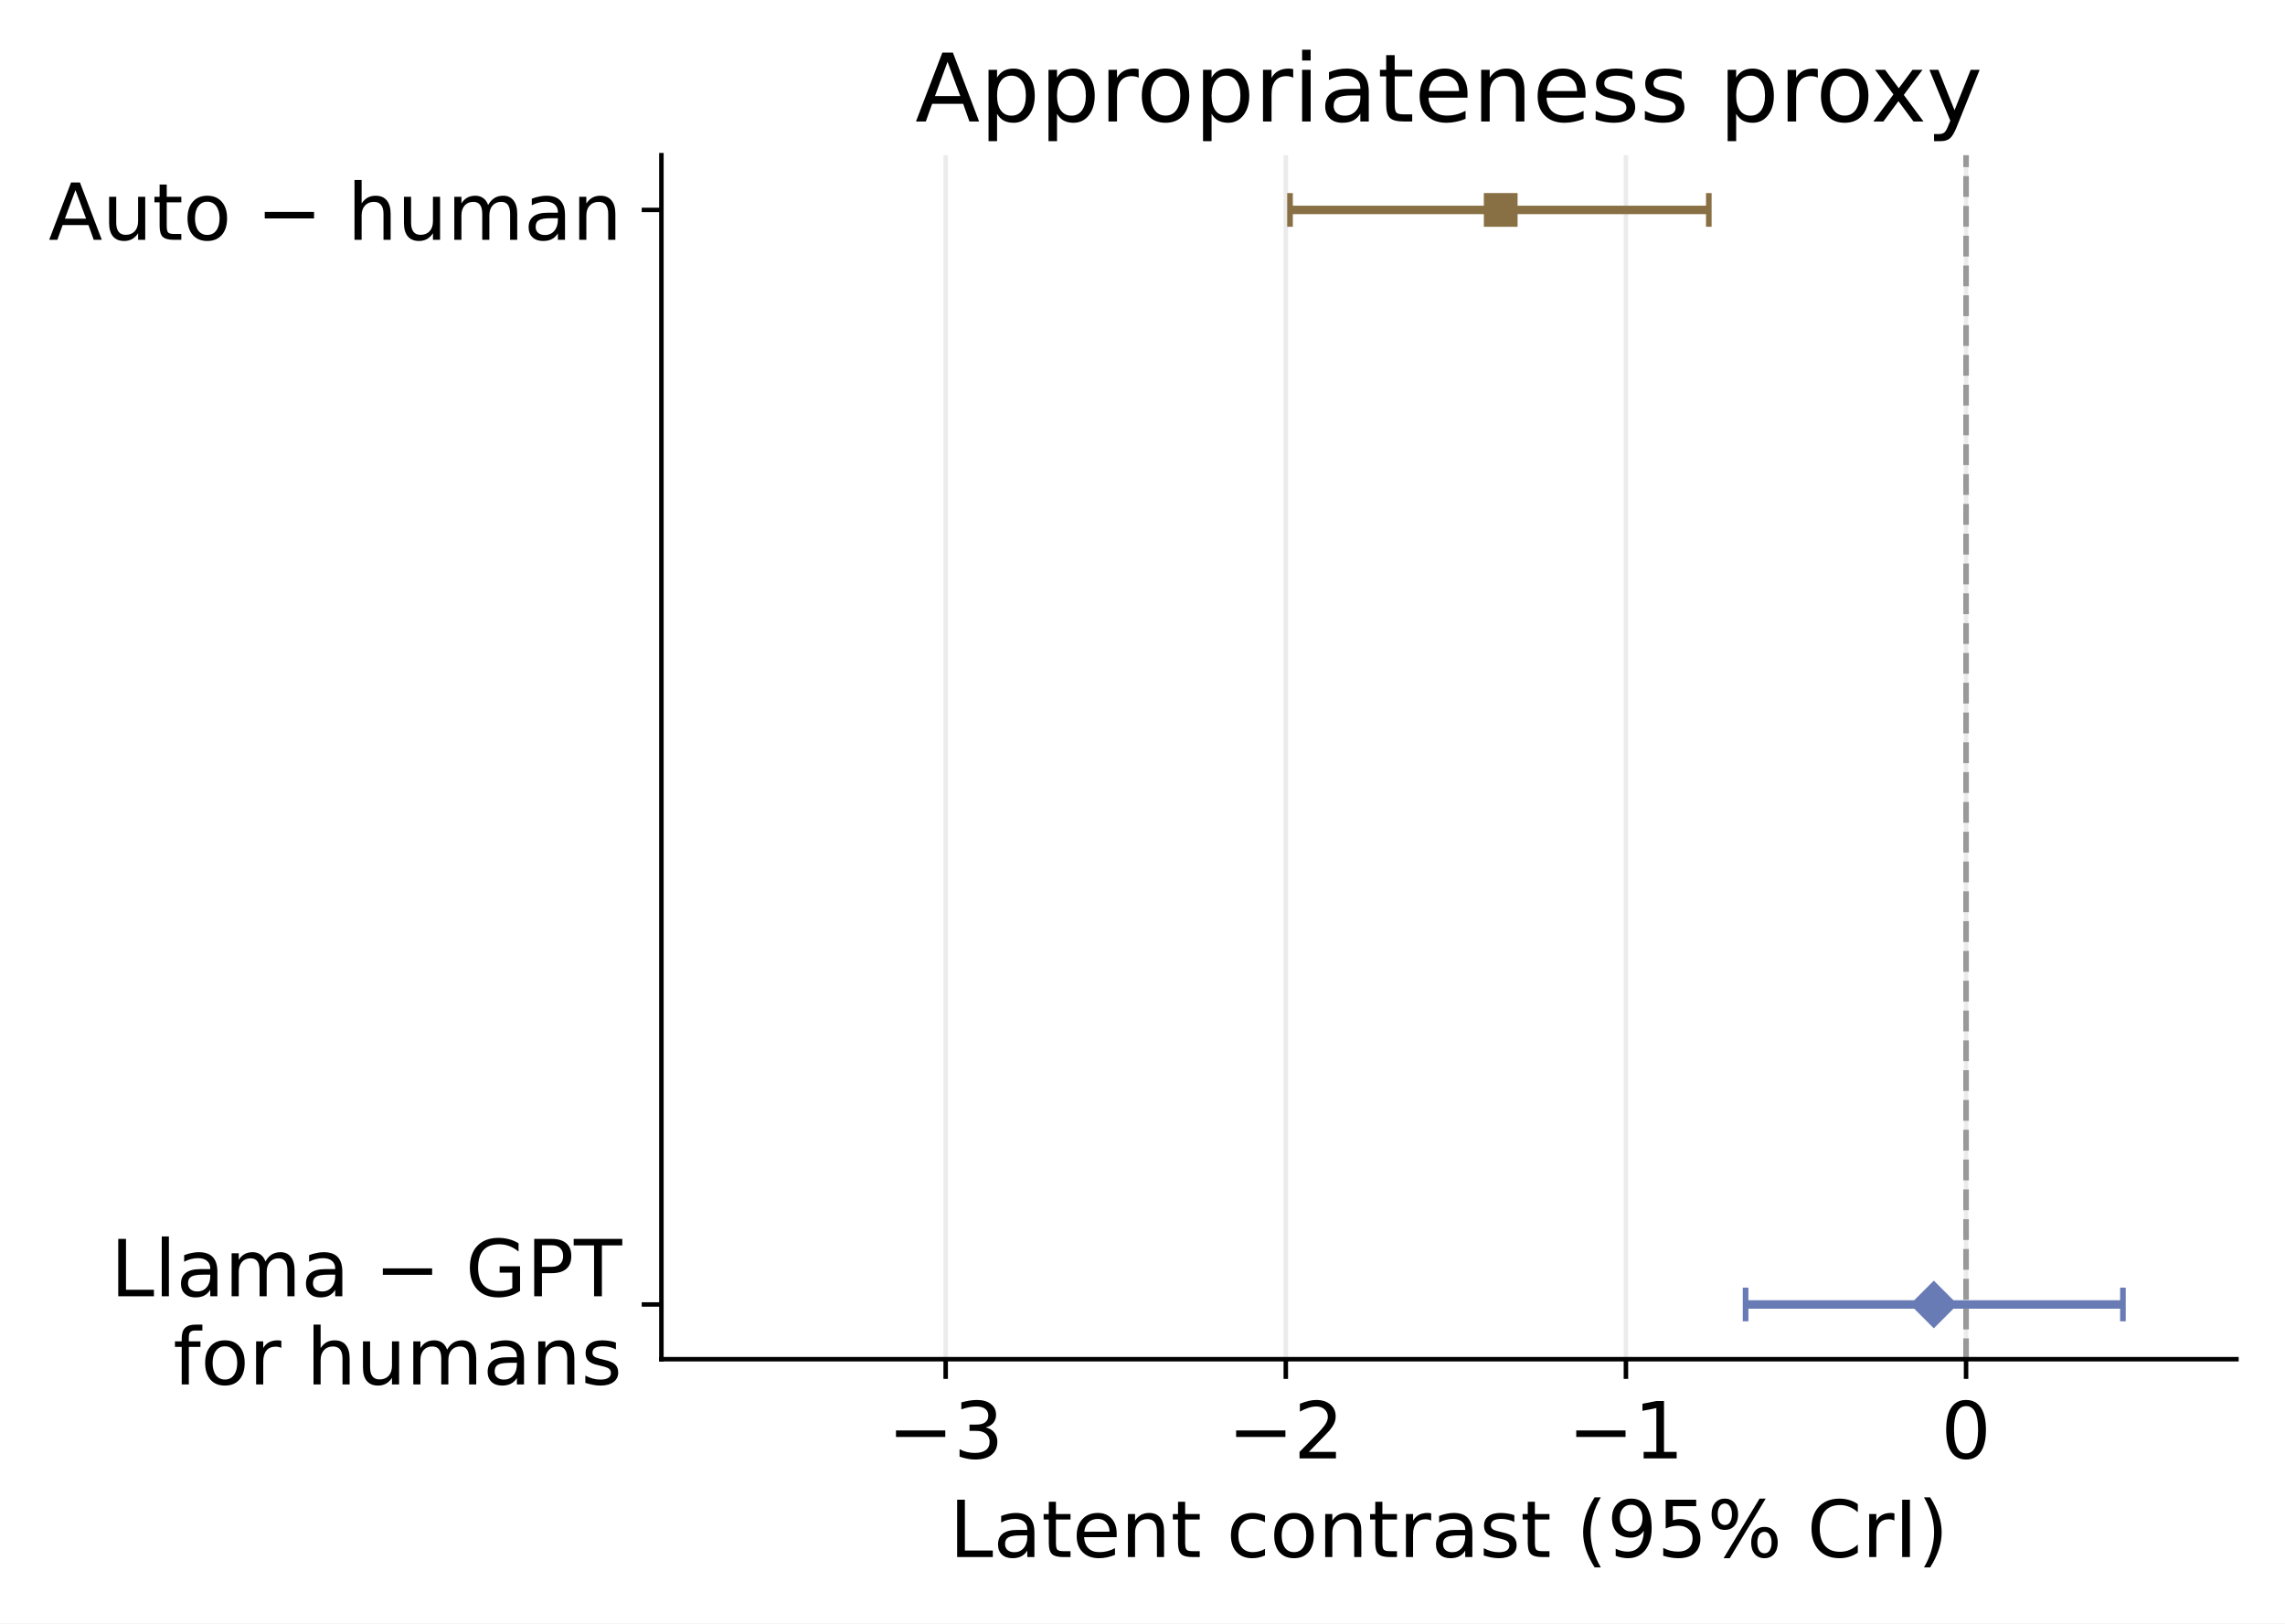
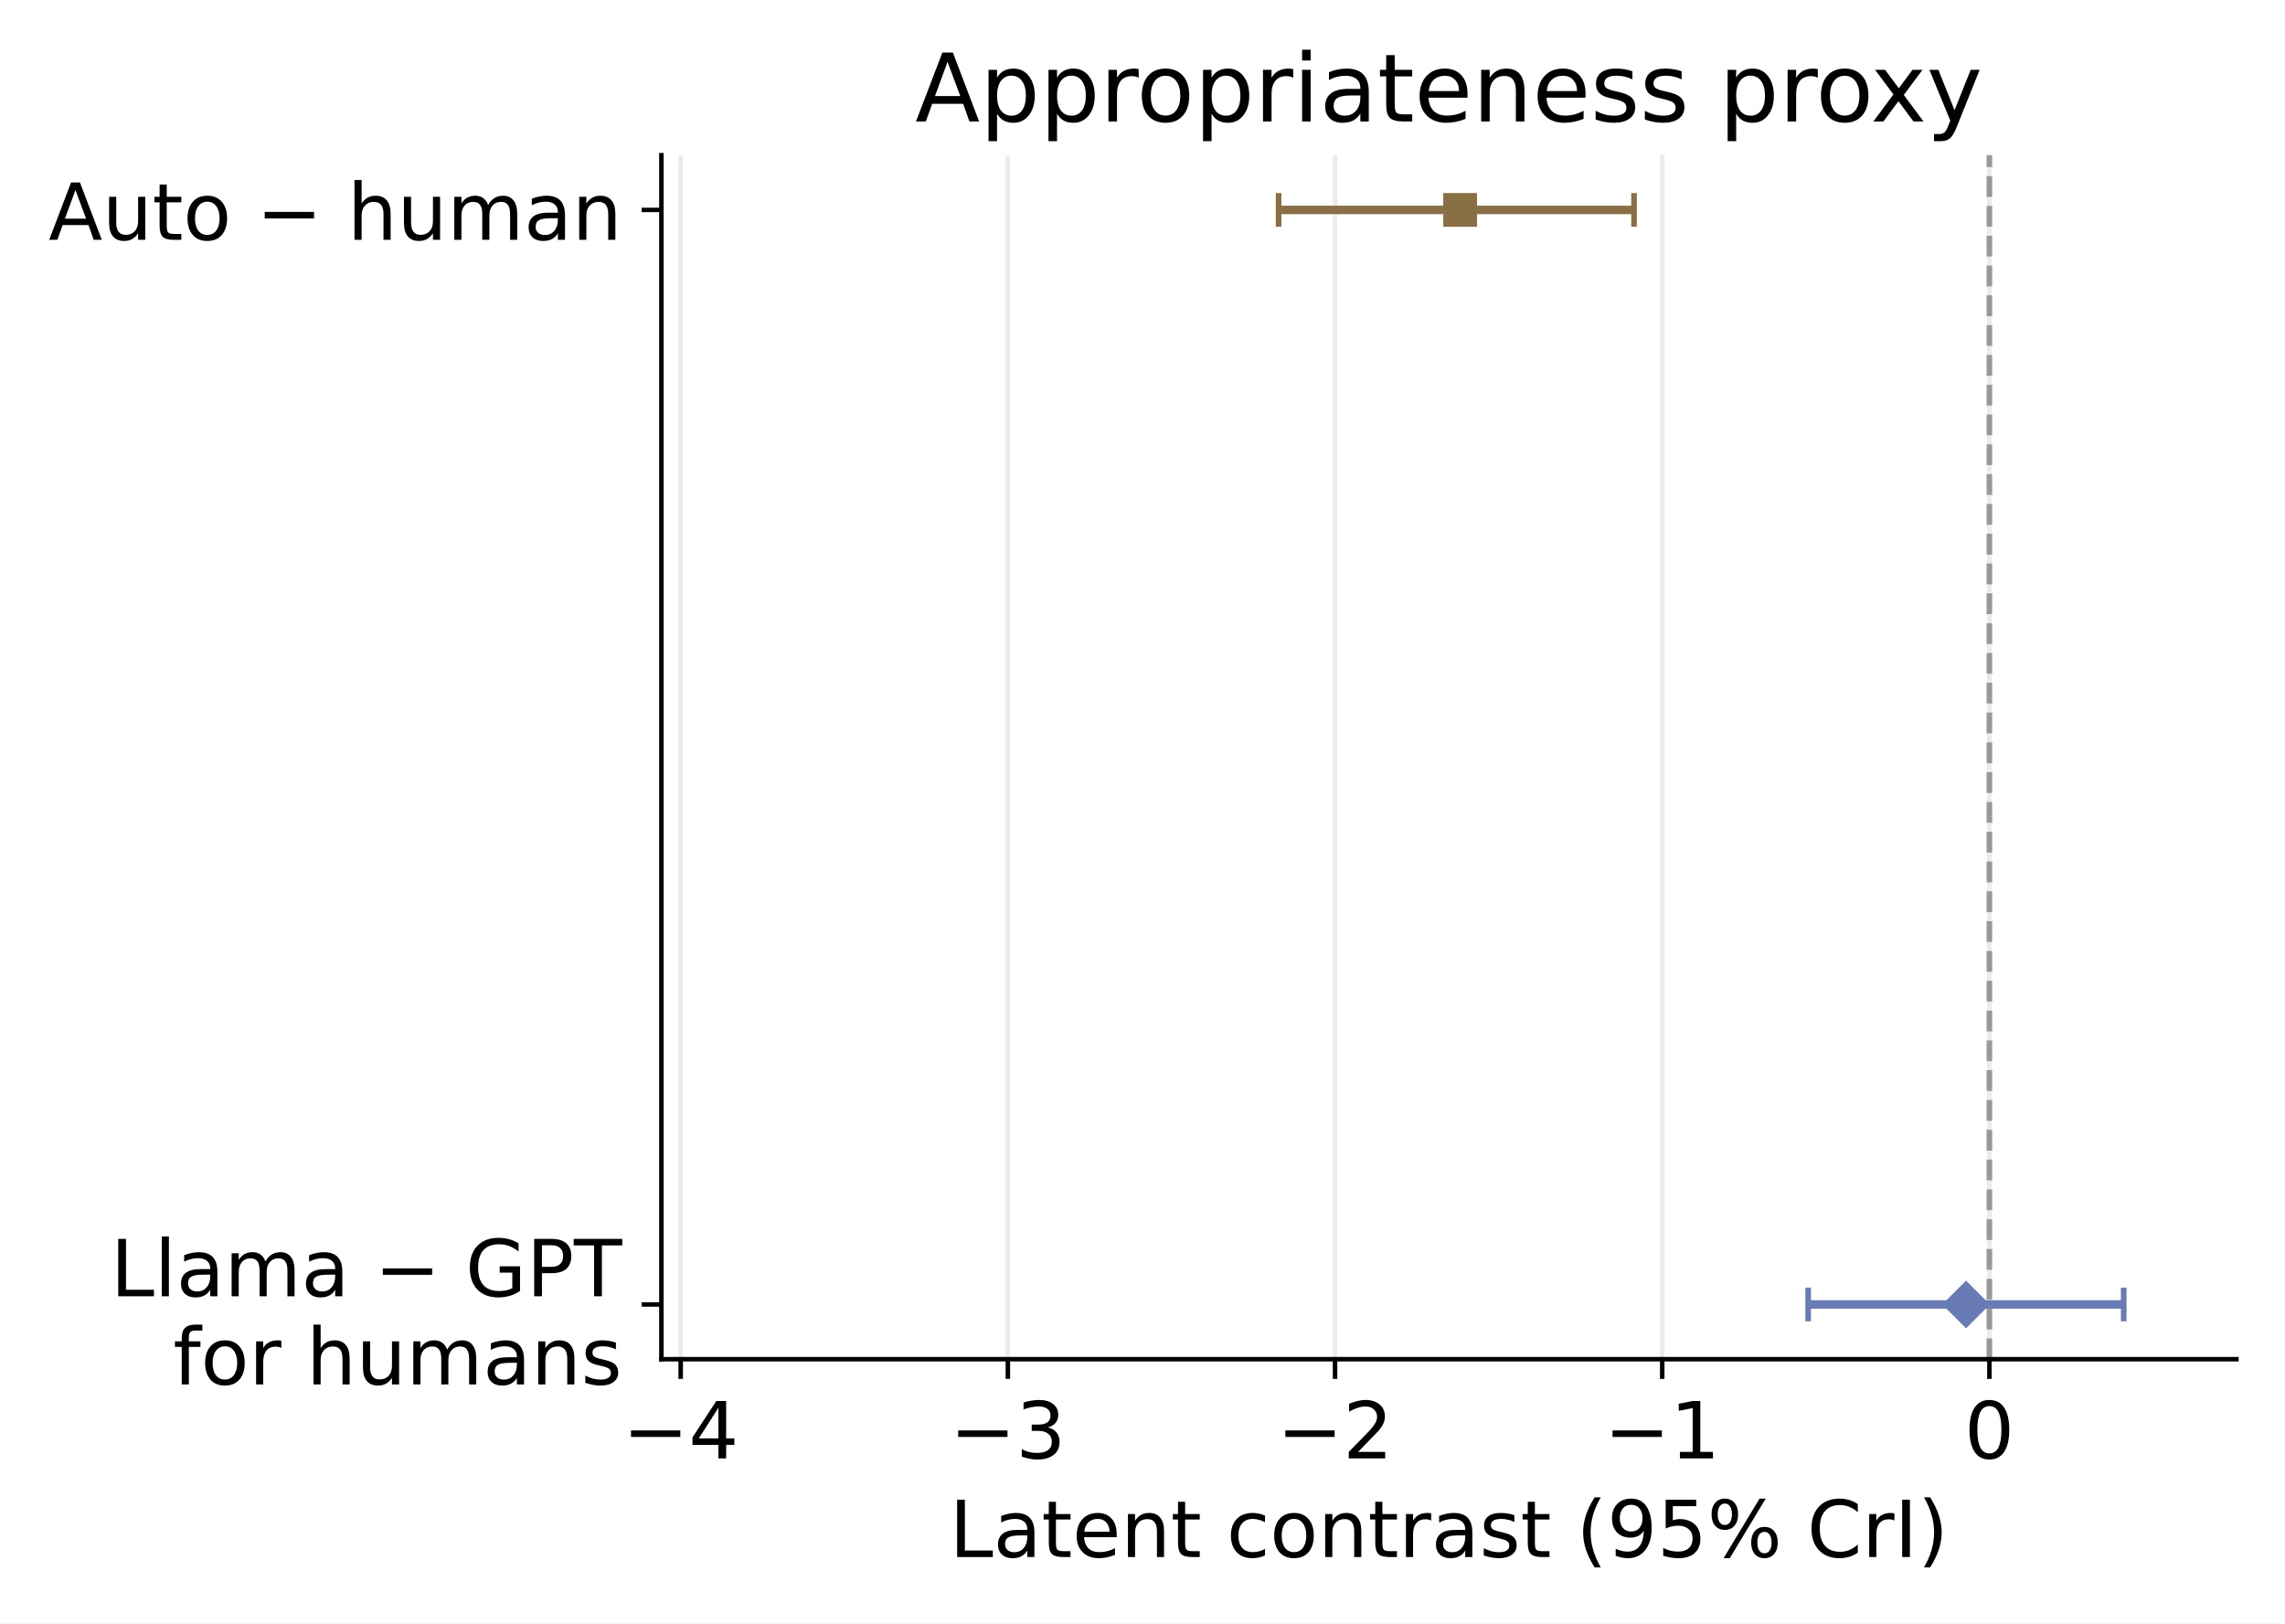
<svg xmlns="http://www.w3.org/2000/svg" xmlns:xlink="http://www.w3.org/1999/xlink" width="406.32pt" height="288.719pt" viewBox="0 0 406.32 288.719" version="1.1">
  <defs>
    <style type="text/css">*{stroke-linejoin: round; stroke-linecap: butt}</style>
  </defs>
  <g id="figure_1">
    <g id="patch_1">
-       <path d="M 0 288.719  L 406.32 288.719  L 406.32 -0  L 0 -0  z " style="fill: #ffffff" />
+       <path d="M 0 288.719 L 406.32 288.719 L 406.32 -0 L 0 -0 z " style="fill: #ffffff" />
    </g>
    <g id="axes_1">
      <g id="patch_2">
-         <path d="M 117.61 241.719  L 397.68 241.719  L 397.68 27.6  L 117.61 27.6  z " style="fill: #ffffff" />
+         <path d="M 117.61 241.719 L 397.68 241.719 L 397.68 27.6 L 117.61 27.6 z " style="fill: #ffffff" />
      </g>
      <g id="matplotlib.axis_1">
        <g id="xtick_1">
          <g id="line2d_1">
-             <path d="M 168.16 241.719  L 168.16 27.6  " clip-path="url(#p4c2a817daa)" style="fill: none; stroke: #ebebeb; stroke-width: 0.8; stroke-linecap: square" />
+             <path d="M 121.042 241.719 L 121.042 27.6 " clip-path="url(#p07bbe065ad)" style="fill: none; stroke: #ebebeb; stroke-width: 0.8; stroke-linecap: square" />
          </g>
          <g id="line2d_2">
            <defs>
-               <path id="mcdde6ee2ae" d="M 0 0  L 0 3.5  " style="stroke: #000000; stroke-width: 0.8" />
+               <path id="m7d176e05ef" d="M 0 0 L 0 3.5 " style="stroke: #000000; stroke-width: 0.8" />
            </defs>
            <g>
-               <use xlink:href="#mcdde6ee2ae" x="168.16" y="241.719" style="stroke: #000000; stroke-width: 0.8" />
+               <use xlink:href="#m7d176e05ef" x="121.042" y="241.719" style="stroke: #000000; stroke-width: 0.8" />
            </g>
          </g>
          <g id="text_1">
-             <text style="font-size: 14px; font-family: 'DejaVu Sans'; text-anchor: middle" x="168.16" y="259.357" transform="rotate(-0 168.1597 259.3571)">−3</text>
+             <text style="font-size: 14px; font-family: 'DejaVu Sans'; text-anchor: middle" x="121.042" y="259.357" transform="rotate(-0 121.042 259.3571)">−4</text>
          </g>
        </g>
        <g id="xtick_2">
          <g id="line2d_3">
-             <path d="M 228.642 241.719  L 228.642 27.6  " clip-path="url(#p4c2a817daa)" style="fill: none; stroke: #ebebeb; stroke-width: 0.8; stroke-linecap: square" />
+             <path d="M 179.22 241.719 L 179.22 27.6 " clip-path="url(#p07bbe065ad)" style="fill: none; stroke: #ebebeb; stroke-width: 0.8; stroke-linecap: square" />
          </g>
          <g id="line2d_4">
            <g>
-               <use xlink:href="#mcdde6ee2ae" x="228.642" y="241.719" style="stroke: #000000; stroke-width: 0.8" />
+               <use xlink:href="#m7d176e05ef" x="179.22" y="241.719" style="stroke: #000000; stroke-width: 0.8" />
            </g>
          </g>
          <g id="text_2">
-             <text style="font-size: 14px; font-family: 'DejaVu Sans'; text-anchor: middle" x="228.642" y="259.357" transform="rotate(-0 228.642 259.3571)">−2</text>
+             <text style="font-size: 14px; font-family: 'DejaVu Sans'; text-anchor: middle" x="179.22" y="259.357" transform="rotate(-0 179.22 259.3571)">−3</text>
          </g>
        </g>
        <g id="xtick_3">
          <g id="line2d_5">
-             <path d="M 289.124 241.719  L 289.124 27.6  " clip-path="url(#p4c2a817daa)" style="fill: none; stroke: #ebebeb; stroke-width: 0.8; stroke-linecap: square" />
+             <path d="M 237.398 241.719 L 237.398 27.6 " clip-path="url(#p07bbe065ad)" style="fill: none; stroke: #ebebeb; stroke-width: 0.8; stroke-linecap: square" />
          </g>
          <g id="line2d_6">
            <g>
-               <use xlink:href="#mcdde6ee2ae" x="289.124" y="241.719" style="stroke: #000000; stroke-width: 0.8" />
+               <use xlink:href="#m7d176e05ef" x="237.398" y="241.719" style="stroke: #000000; stroke-width: 0.8" />
            </g>
          </g>
          <g id="text_3">
-             <text style="font-size: 14px; font-family: 'DejaVu Sans'; text-anchor: middle" x="289.124" y="259.357" transform="rotate(-0 289.1243 259.3571)">−1</text>
+             <text style="font-size: 14px; font-family: 'DejaVu Sans'; text-anchor: middle" x="237.398" y="259.357" transform="rotate(-0 237.3981 259.3571)">−2</text>
          </g>
        </g>
        <g id="xtick_4">
          <g id="line2d_7">
-             <path d="M 349.607 241.719  L 349.607 27.6  " clip-path="url(#p4c2a817daa)" style="fill: none; stroke: #ebebeb; stroke-width: 0.8; stroke-linecap: square" />
+             <path d="M 295.576 241.719 L 295.576 27.6 " clip-path="url(#p07bbe065ad)" style="fill: none; stroke: #ebebeb; stroke-width: 0.8; stroke-linecap: square" />
          </g>
          <g id="line2d_8">
            <g>
-               <use xlink:href="#mcdde6ee2ae" x="349.607" y="241.719" style="stroke: #000000; stroke-width: 0.8" />
+               <use xlink:href="#m7d176e05ef" x="295.576" y="241.719" style="stroke: #000000; stroke-width: 0.8" />
            </g>
          </g>
          <g id="text_4">
-             <text style="font-size: 14px; font-family: 'DejaVu Sans'; text-anchor: middle" x="349.607" y="259.357" transform="rotate(-0 349.6067 259.3571)">0</text>
+             <text style="font-size: 14px; font-family: 'DejaVu Sans'; text-anchor: middle" x="295.576" y="259.357" transform="rotate(-0 295.5762 259.3571)">−1</text>
          </g>
        </g>
-         <g id="text_5">
+         <g id="xtick_5">
+           <g id="line2d_9">
+             <path d="M 353.754 241.719 L 353.754 27.6 " clip-path="url(#p07bbe065ad)" style="fill: none; stroke: #ebebeb; stroke-width: 0.8; stroke-linecap: square" />
+           </g>
+           <g id="line2d_10">
+             <g>
+               <use xlink:href="#m7d176e05ef" x="353.754" y="241.719" style="stroke: #000000; stroke-width: 0.8" />
+             </g>
+           </g>
+           <g id="text_5">
+             <text style="font-size: 14px; font-family: 'DejaVu Sans'; text-anchor: middle" x="353.754" y="259.357" transform="rotate(-0 353.7542 259.3571)">0</text>
+           </g>
+         </g>
+         <g id="text_6">
          <text style="font-size: 14px; font-family: 'DejaVu Sans'; text-anchor: middle" x="257.645" y="276.906" transform="rotate(-0 257.6449 276.9065)">Latent contrast (95% CrI)</text>
        </g>
      </g>
      <g id="matplotlib.axis_2">
        <g id="ytick_1">
-           <g id="line2d_9">
+           <g id="line2d_11">
            <defs>
-               <path id="m5e9907847c" d="M 0 0  L -3.5 0  " style="stroke: #000000; stroke-width: 0.8" />
+               <path id="mb6d9d66325" d="M 0 0 L -3.5 0 " style="stroke: #000000; stroke-width: 0.8" />
            </defs>
            <g>
-               <use xlink:href="#m5e9907847c" x="117.61" y="37.333" style="stroke: #000000; stroke-width: 0.8" />
+               <use xlink:href="#mb6d9d66325" x="117.61" y="37.333" style="stroke: #000000; stroke-width: 0.8" />
            </g>
          </g>
-           <g id="text_6">
+           <g id="text_7">
            <text style="font-size: 14px; font-family: 'DejaVu Sans'; text-anchor: end" x="110.61" y="42.652" transform="rotate(-0 110.61 42.6516)">Auto − human</text>
          </g>
        </g>
        <g id="ytick_2">
-           <g id="line2d_10">
+           <g id="line2d_12">
            <g>
-               <use xlink:href="#m5e9907847c" x="117.61" y="231.987" style="stroke: #000000; stroke-width: 0.8" />
+               <use xlink:href="#mb6d9d66325" x="117.61" y="231.987" style="stroke: #000000; stroke-width: 0.8" />
            </g>
          </g>
-           <g id="text_7">
+           <g id="text_8">
            <text style="font-size: 14px; font-family: 'DejaVu Sans'" transform="translate(19.65375 230.5308)">Llama − GPT</text>
            <text style="font-size: 14px; font-family: 'DejaVu Sans'" transform="translate(30.78375 246.2077)">for humans</text>
          </g>
        </g>
      </g>
      <g id="LineCollection_1">
-         <path d="M 229.393 37.333  L 303.861 37.333  " clip-path="url(#p4c2a817daa)" style="fill: none; stroke: #897044; stroke-width: 1.5" />
+         <path d="M 227.362 37.333 L 290.569 37.333 " clip-path="url(#p07bbe065ad)" style="fill: none; stroke: #897044; stroke-width: 1.5" />
      </g>
-       <g id="line2d_11">
+       <g id="line2d_13">
        <defs>
-           <path id="mfe45eda59f" d="M 0 3  L 0 -3  " style="stroke: #897044" />
+           <path id="m9ae22dd6ad" d="M 0 3 L 0 -3 " style="stroke: #897044" />
        </defs>
-         <g clip-path="url(#p4c2a817daa)">
-           <use xlink:href="#mfe45eda59f" x="229.393" y="37.333" style="fill: #897044; stroke: #897044" />
+         <g clip-path="url(#p07bbe065ad)">
+           <use xlink:href="#m9ae22dd6ad" x="227.362" y="37.333" style="fill: #897044; stroke: #897044" />
        </g>
      </g>
-       <g id="line2d_12">
-         <g clip-path="url(#p4c2a817daa)">
-           <use xlink:href="#mfe45eda59f" x="303.861" y="37.333" style="fill: #897044; stroke: #897044" />
+       <g id="line2d_14">
+         <g clip-path="url(#p07bbe065ad)">
+           <use xlink:href="#m9ae22dd6ad" x="290.569" y="37.333" style="fill: #897044; stroke: #897044" />
        </g>
      </g>
      <g id="LineCollection_2">
-         <path d="M 310.401 231.987  L 377.499 231.987  " clip-path="url(#p4c2a817daa)" style="fill: none; stroke: #687bb5; stroke-width: 1.5" />
+         <path d="M 321.53 231.987 L 377.643 231.987 " clip-path="url(#p07bbe065ad)" style="fill: none; stroke: #687bb5; stroke-width: 1.5" />
      </g>
-       <g id="line2d_13">
+       <g id="line2d_15">
        <defs>
-           <path id="mc50b0b9194" d="M 0 3  L 0 -3  " style="stroke: #687bb5" />
+           <path id="m884e925189" d="M 0 3 L 0 -3 " style="stroke: #687bb5" />
        </defs>
-         <g clip-path="url(#p4c2a817daa)">
-           <use xlink:href="#mc50b0b9194" x="310.401" y="231.987" style="fill: #687bb5; stroke: #687bb5" />
+         <g clip-path="url(#p07bbe065ad)">
+           <use xlink:href="#m884e925189" x="321.53" y="231.987" style="fill: #687bb5; stroke: #687bb5" />
        </g>
      </g>
-       <g id="line2d_14">
-         <g clip-path="url(#p4c2a817daa)">
-           <use xlink:href="#mc50b0b9194" x="377.499" y="231.987" style="fill: #687bb5; stroke: #687bb5" />
-         </g>
-       </g>
-       <g id="line2d_15">
-         <path d="M 349.607 241.719  L 349.607 27.6  " clip-path="url(#p4c2a817daa)" style="fill: none; stroke-dasharray: 3.7,1.6; stroke-dashoffset: 0; stroke: #999999" />
-       </g>
      <g id="line2d_16">
-         <defs>
-           <path id="md0ca443b76" d="M -2.5 2.5  L 2.5 2.5  L 2.5 -2.5  L -2.5 -2.5  z " style="stroke: #897044; stroke-linejoin: miter" />
-         </defs>
-         <g clip-path="url(#p4c2a817daa)">
-           <use xlink:href="#md0ca443b76" x="266.857" y="37.333" style="fill: #897044; stroke: #897044; stroke-linejoin: miter" />
+         <g clip-path="url(#p07bbe065ad)">
+           <use xlink:href="#m884e925189" x="377.643" y="231.987" style="fill: #687bb5; stroke: #687bb5" />
        </g>
      </g>
      <g id="line2d_17">
+         <path d="M 353.754 241.719 L 353.754 27.6 " clip-path="url(#p07bbe065ad)" style="fill: none; stroke-dasharray: 3.7,1.6; stroke-dashoffset: 0; stroke: #999999" />
+       </g>
+       <g id="line2d_18">
        <defs>
-           <path id="m9b7a242e88" d="M -0 3.536  L 3.536 0  L 0 -3.536  L -3.536 -0  z " style="stroke: #687bb5; stroke-linejoin: miter" />
+           <path id="mb2b1776c7c" d="M -2.5 2.5 L 2.5 2.5 L 2.5 -2.5 L -2.5 -2.5 z " style="stroke: #897044; stroke-linejoin: miter" />
        </defs>
-         <g clip-path="url(#p4c2a817daa)">
-           <use xlink:href="#m9b7a242e88" x="343.873" y="231.987" style="fill: #687bb5; stroke: #687bb5; stroke-linejoin: miter" />
+         <g clip-path="url(#p07bbe065ad)">
+           <use xlink:href="#mb2b1776c7c" x="259.645" y="37.333" style="fill: #897044; stroke: #897044; stroke-linejoin: miter" />
+         </g>
+       </g>
+       <g id="line2d_19">
+         <defs>
+           <path id="mc4bb8601ba" d="M -0 3.536 L 3.536 0 L 0 -3.536 L -3.536 -0 z " style="stroke: #687bb5; stroke-linejoin: miter" />
+         </defs>
+         <g clip-path="url(#p07bbe065ad)">
+           <use xlink:href="#mc4bb8601ba" x="349.605" y="231.987" style="fill: #687bb5; stroke: #687bb5; stroke-linejoin: miter" />
        </g>
      </g>
      <g id="patch_3">
-         <path d="M 117.61 241.719  L 117.61 27.6  " style="fill: none; stroke: #000000; stroke-width: 0.8; stroke-linejoin: miter; stroke-linecap: square" />
+         <path d="M 117.61 241.719 L 117.61 27.6 " style="fill: none; stroke: #000000; stroke-width: 0.8; stroke-linejoin: miter; stroke-linecap: square" />
      </g>
      <g id="patch_4">
-         <path d="M 117.61 241.719  L 397.68 241.719  " style="fill: none; stroke: #000000; stroke-width: 0.8; stroke-linejoin: miter; stroke-linecap: square" />
+         <path d="M 117.61 241.719 L 397.68 241.719 " style="fill: none; stroke: #000000; stroke-width: 0.8; stroke-linejoin: miter; stroke-linecap: square" />
      </g>
-       <g id="text_8">
+       <g id="text_9">
        <text style="font-size: 16.8px; font-family: 'DejaVu Sans'; text-anchor: middle" x="257.645" y="21.6" transform="rotate(-0 257.6449 21.6)">Appropriateness proxy</text>
      </g>
    </g>
  </g>
  <defs>
-     <clipPath id="p4c2a817daa">
+     <clipPath id="p07bbe065ad">
      <rect x="117.61" y="27.6" width="280.07" height="214.119" />
    </clipPath>
  </defs>
</svg>
